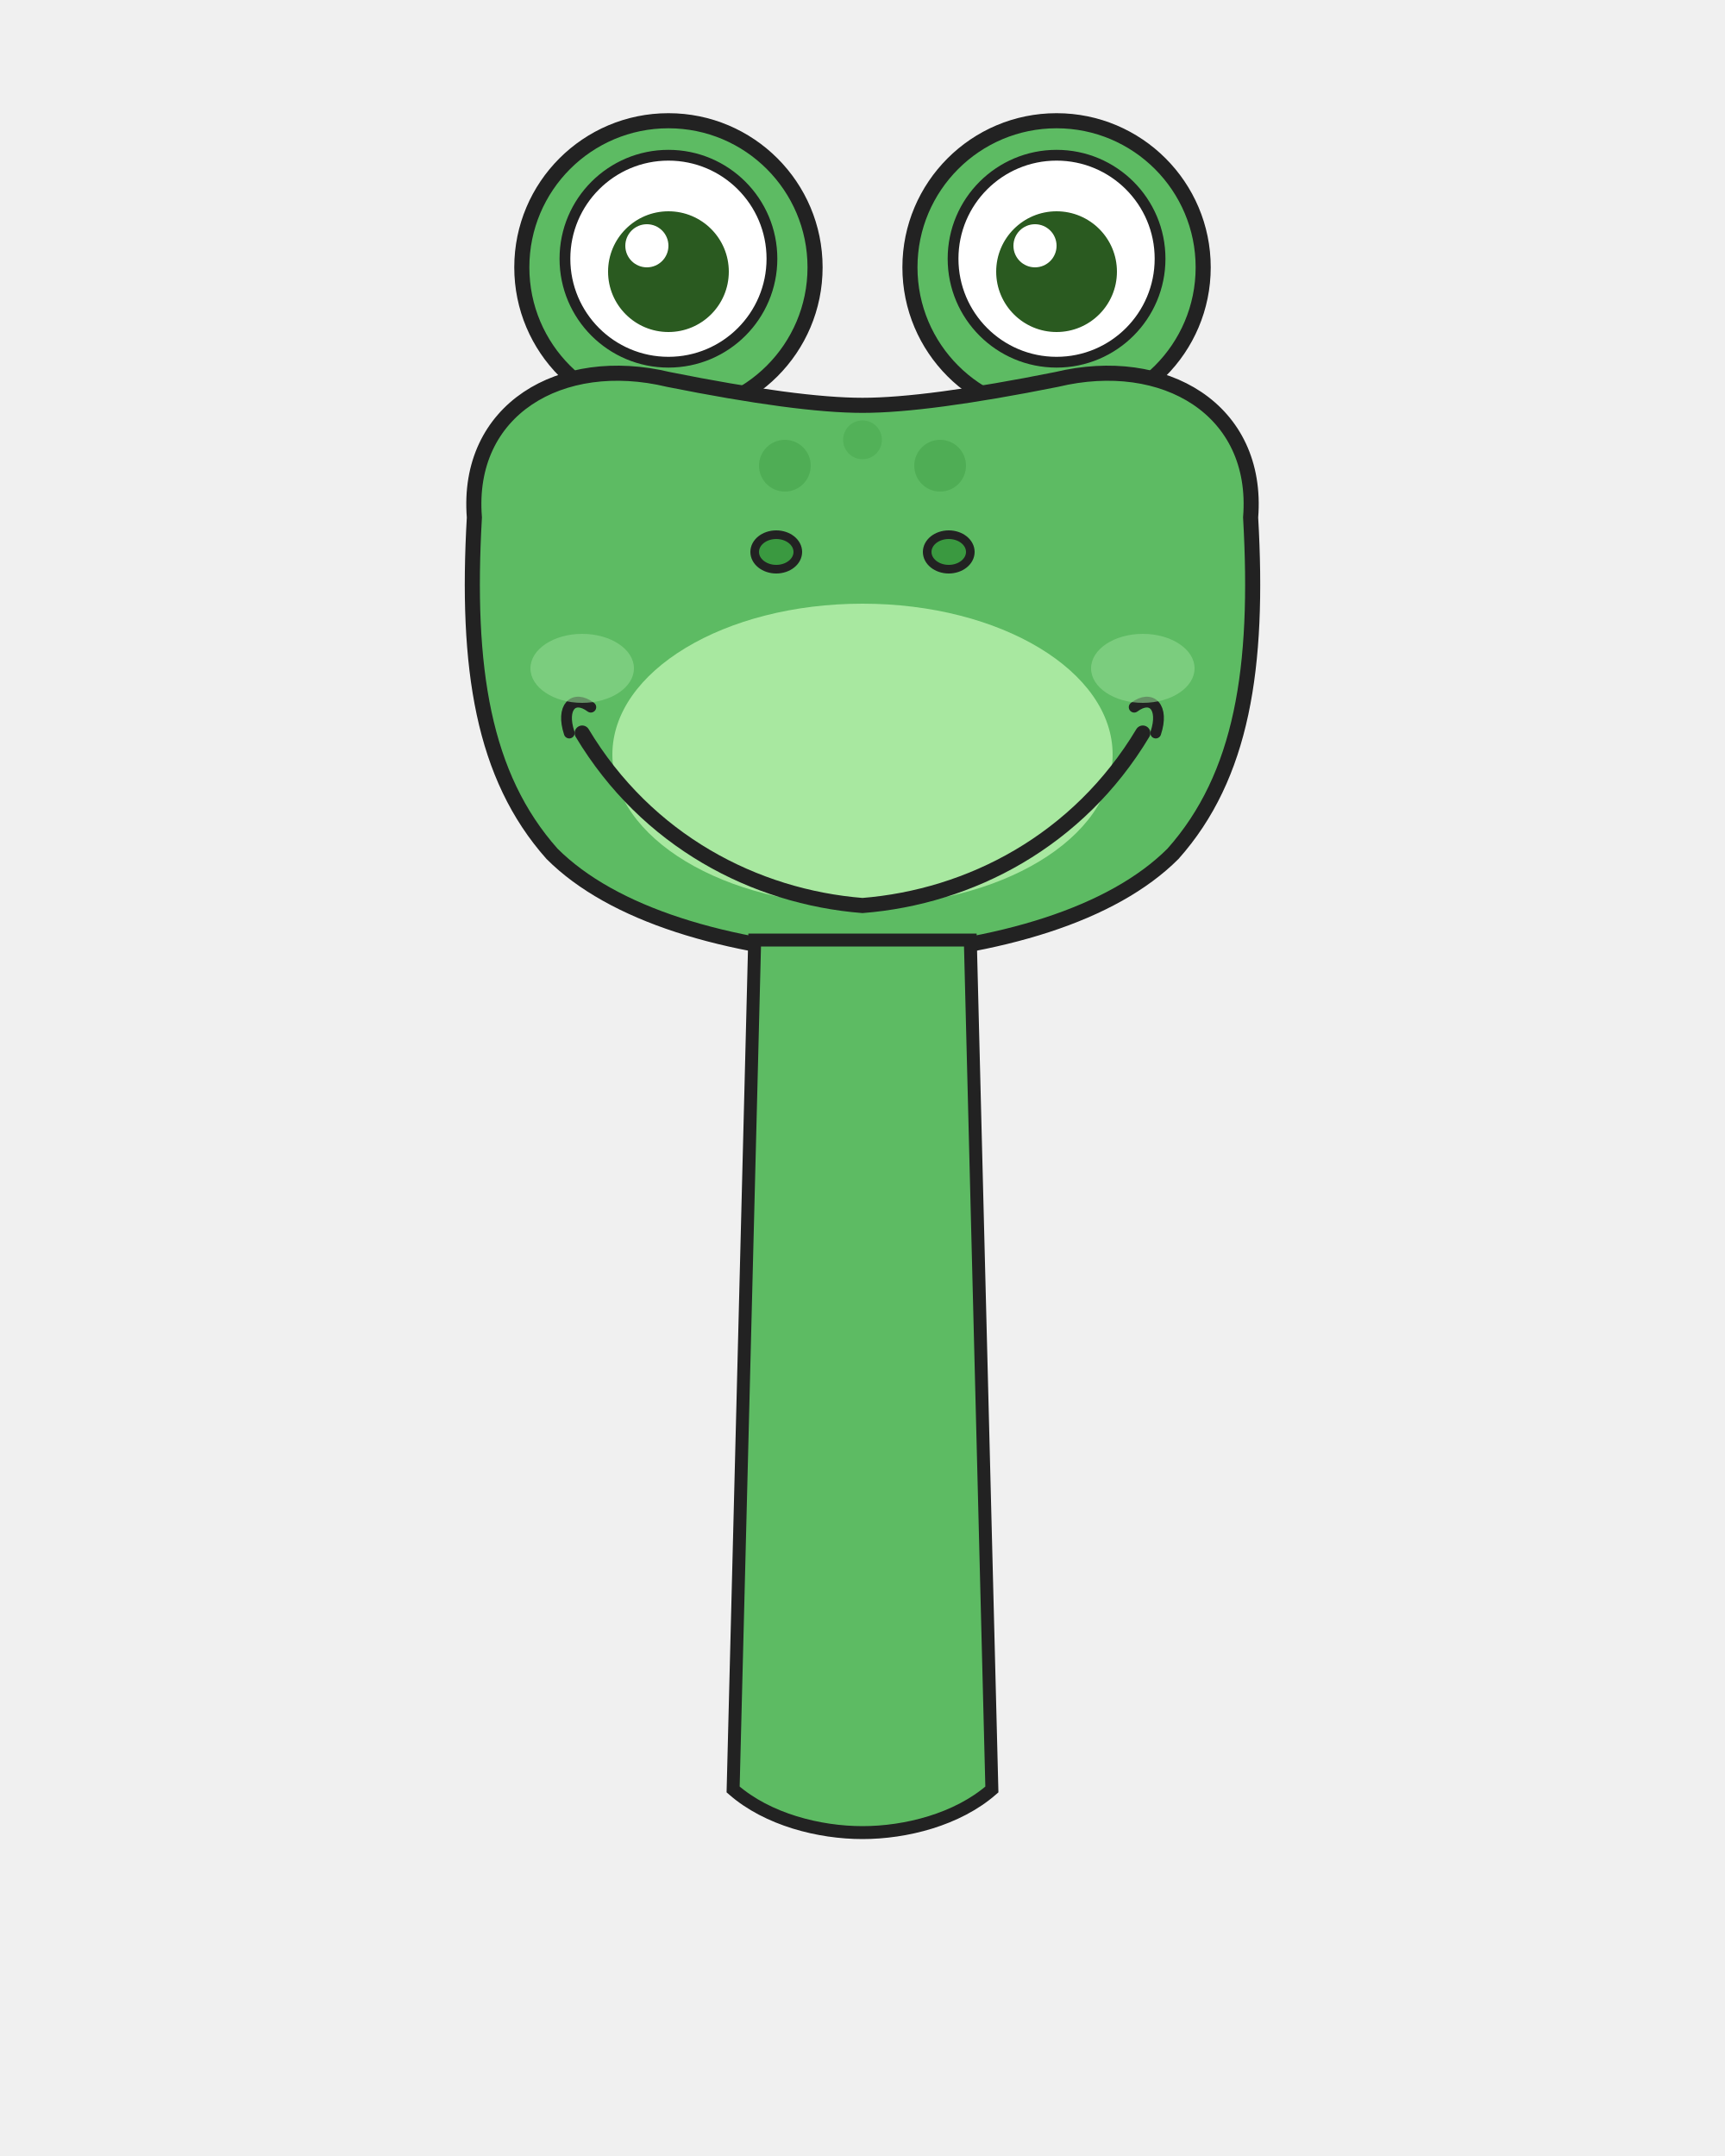
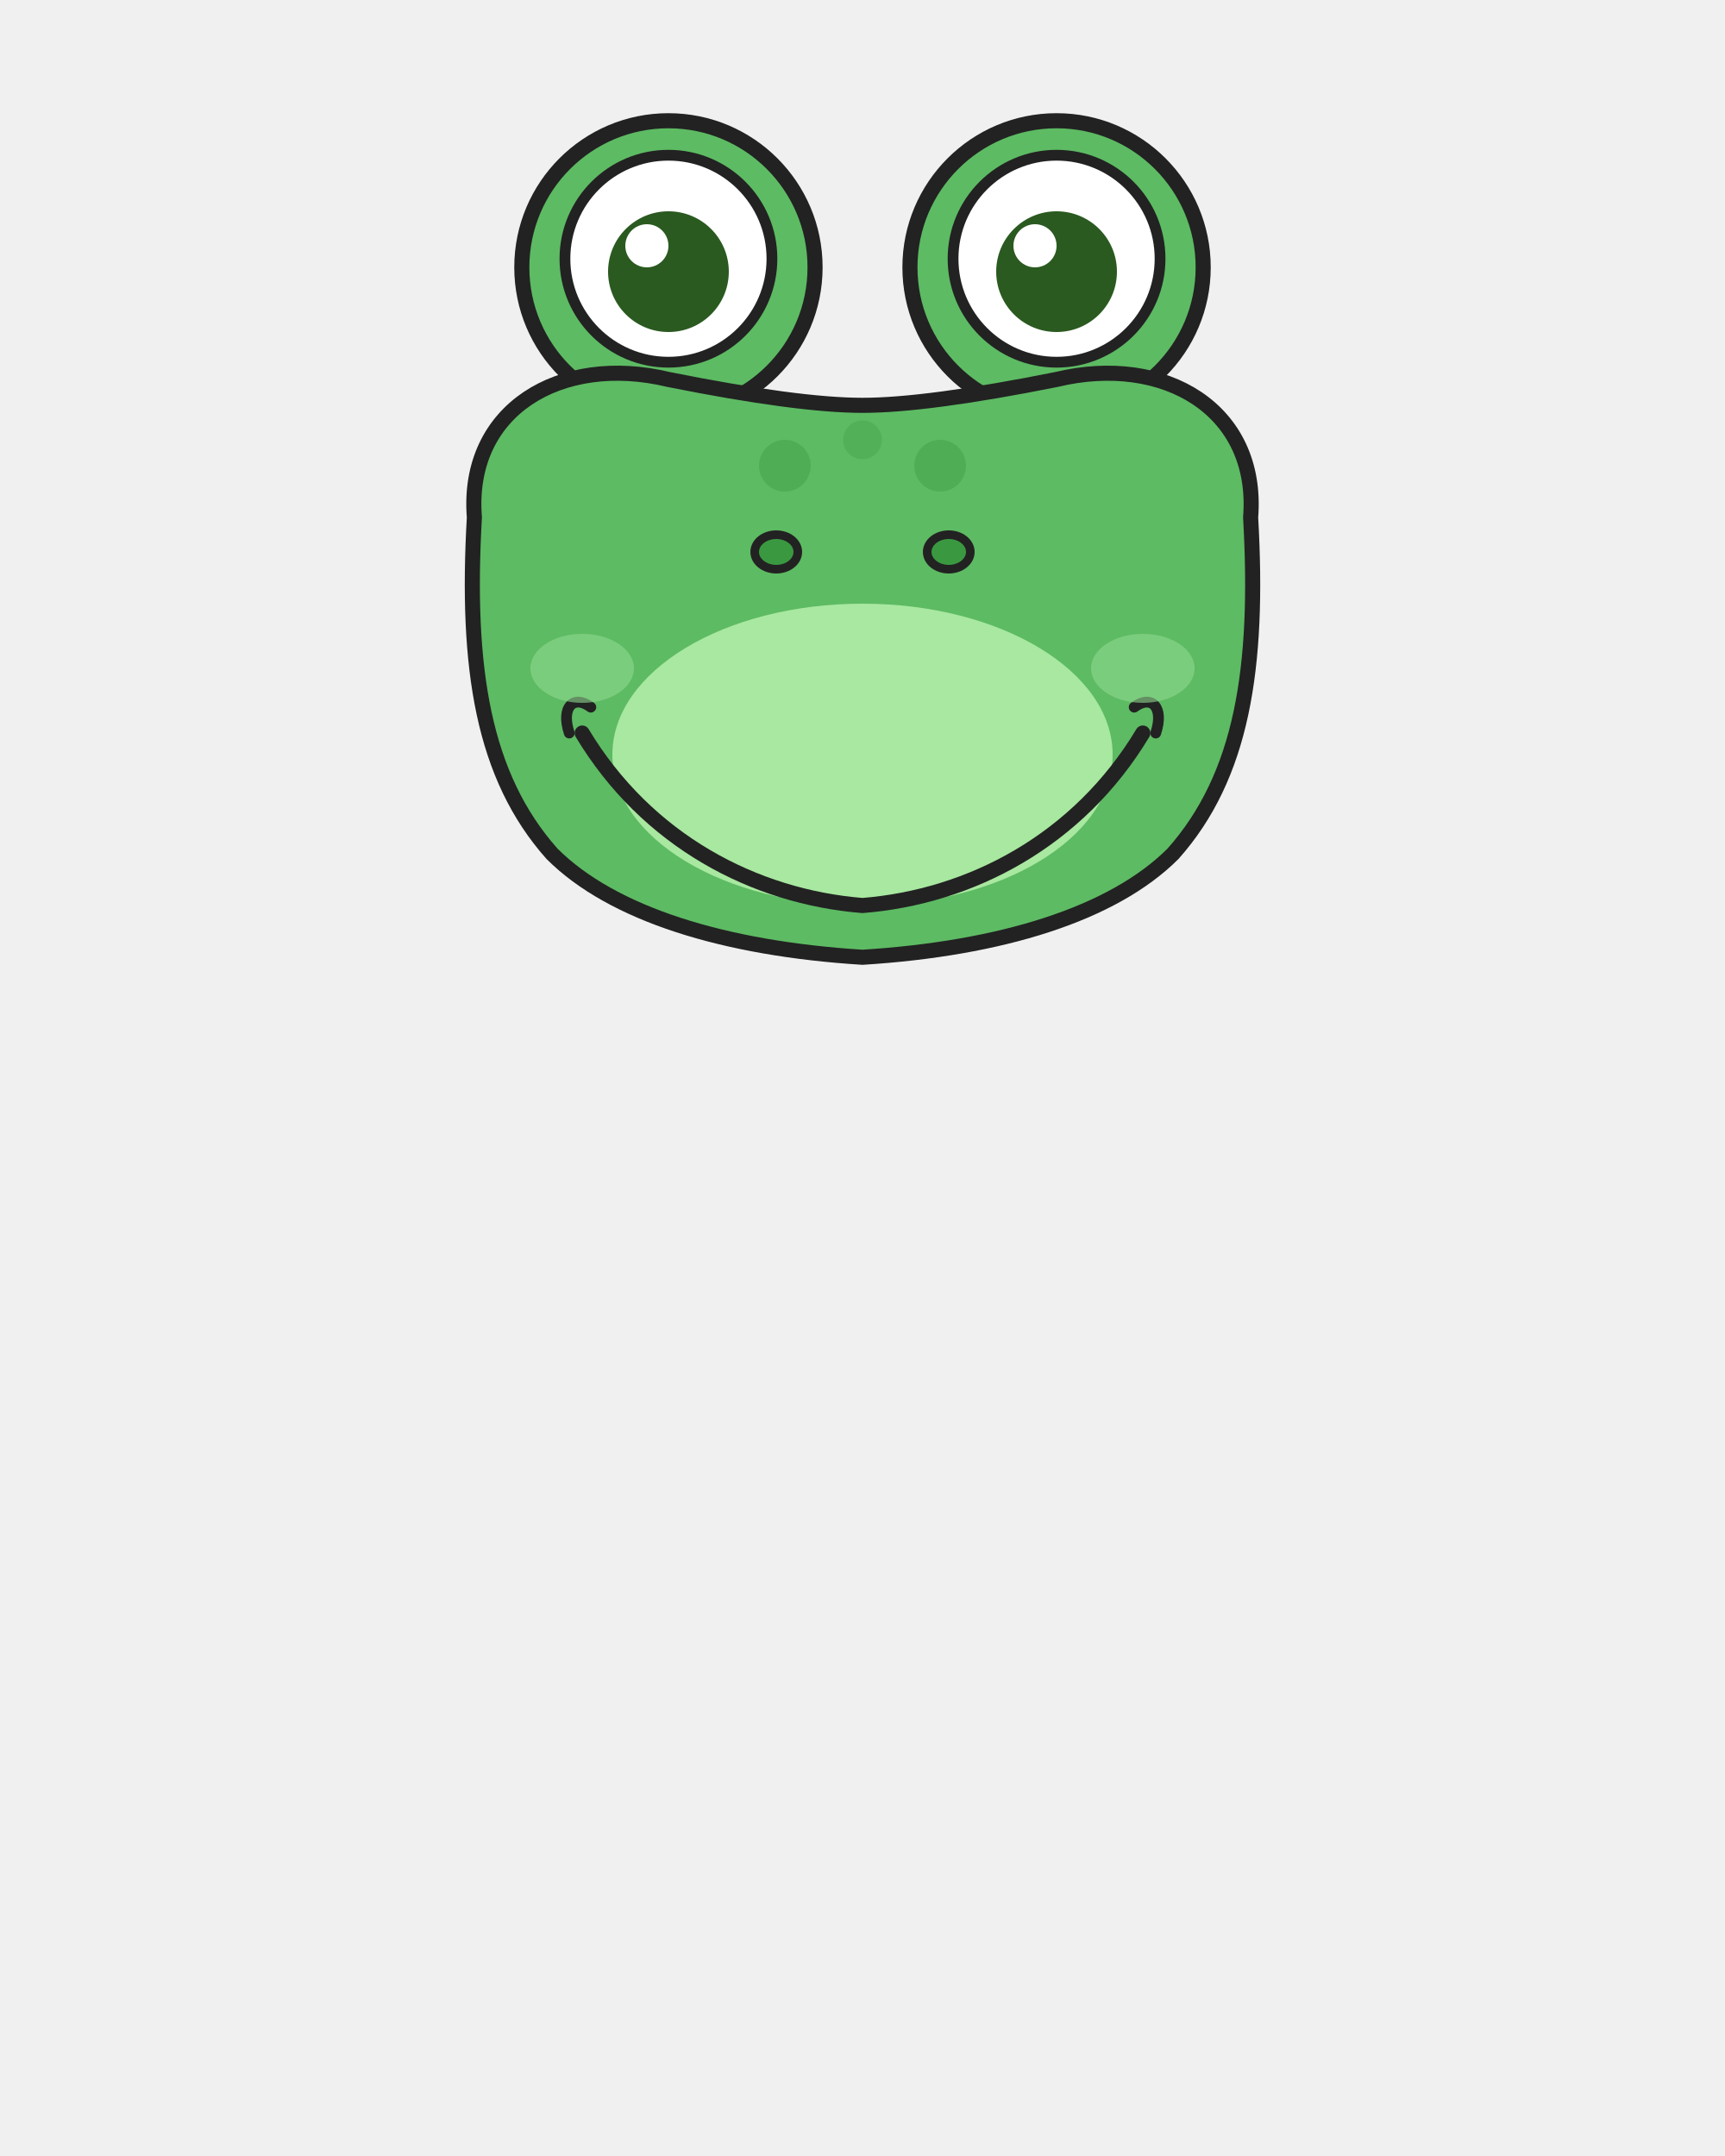
<svg xmlns="http://www.w3.org/2000/svg" viewBox="0 0 400 500">
  <circle cx="155" cy="62" r="34" fill="#5DBB63" stroke="#222" stroke-width="3.5" />
  <circle cx="155" cy="60" r="24" fill="#FFFFFF" stroke="#222" stroke-width="2.5" />
  <circle cx="155" cy="63" r="14" fill="#2A5A20" />
  <circle cx="150" cy="57" r="5" fill="#FFFFFF" />
  <circle cx="245" cy="62" r="34" fill="#5DBB63" stroke="#222" stroke-width="3.5" />
  <circle cx="245" cy="60" r="24" fill="#FFFFFF" stroke="#222" stroke-width="2.5" />
  <circle cx="245" cy="63" r="14" fill="#2A5A20" />
  <circle cx="240" cy="57" r="5" fill="#FFFFFF" />
  <path d="M110,120 C108,95 130,82 155,88 C175,92 190,94 200,94 C210,94 225,92 245,88 C270,82 292,95 290,120 C292,155 288,180 272,198 C258,212 232,220 200,222 C168,220 142,212 128,198 C112,180 108,155 110,120Z" fill="#5DBB63" stroke="#222" stroke-width="3.5" />
  <ellipse cx="200" cy="175" rx="58" ry="35" fill="#A8E8A0" stroke="none" />
  <ellipse cx="180" cy="128" rx="5" ry="4" fill="#3A9940" stroke="#222" stroke-width="2" />
  <ellipse cx="220" cy="128" rx="5" ry="4" fill="#3A9940" stroke="#222" stroke-width="2" />
  <path d="M135,170 C150,195 175,208 200,210 C225,208 250,195 265,170" fill="none" stroke="#222" stroke-width="3.5" stroke-linecap="round" />
  <path d="M132,170 C130,164 133,161 137,164" fill="none" stroke="#222" stroke-width="2.5" stroke-linecap="round" />
  <path d="M268,170 C270,164 267,161 263,164" fill="none" stroke="#222" stroke-width="2.5" stroke-linecap="round" />
  <ellipse cx="135" cy="155" rx="12" ry="8" fill="#90D890" opacity="0.6" />
  <ellipse cx="265" cy="155" rx="12" ry="8" fill="#90D890" opacity="0.6" />
  <circle cx="182" cy="108" r="6" fill="#3A9940" opacity="0.4" />
  <circle cx="218" cy="108" r="6" fill="#3A9940" opacity="0.4" />
  <circle cx="200" cy="102" r="4.5" fill="#3A9940" opacity="0.3" />
-   <path d="M175,218 L170,415 C178,422 190,425 200,425 C210,425 222,422 230,415 L225,218Z" fill="#5DBB63" stroke="#222" stroke-width="3" />
</svg>
